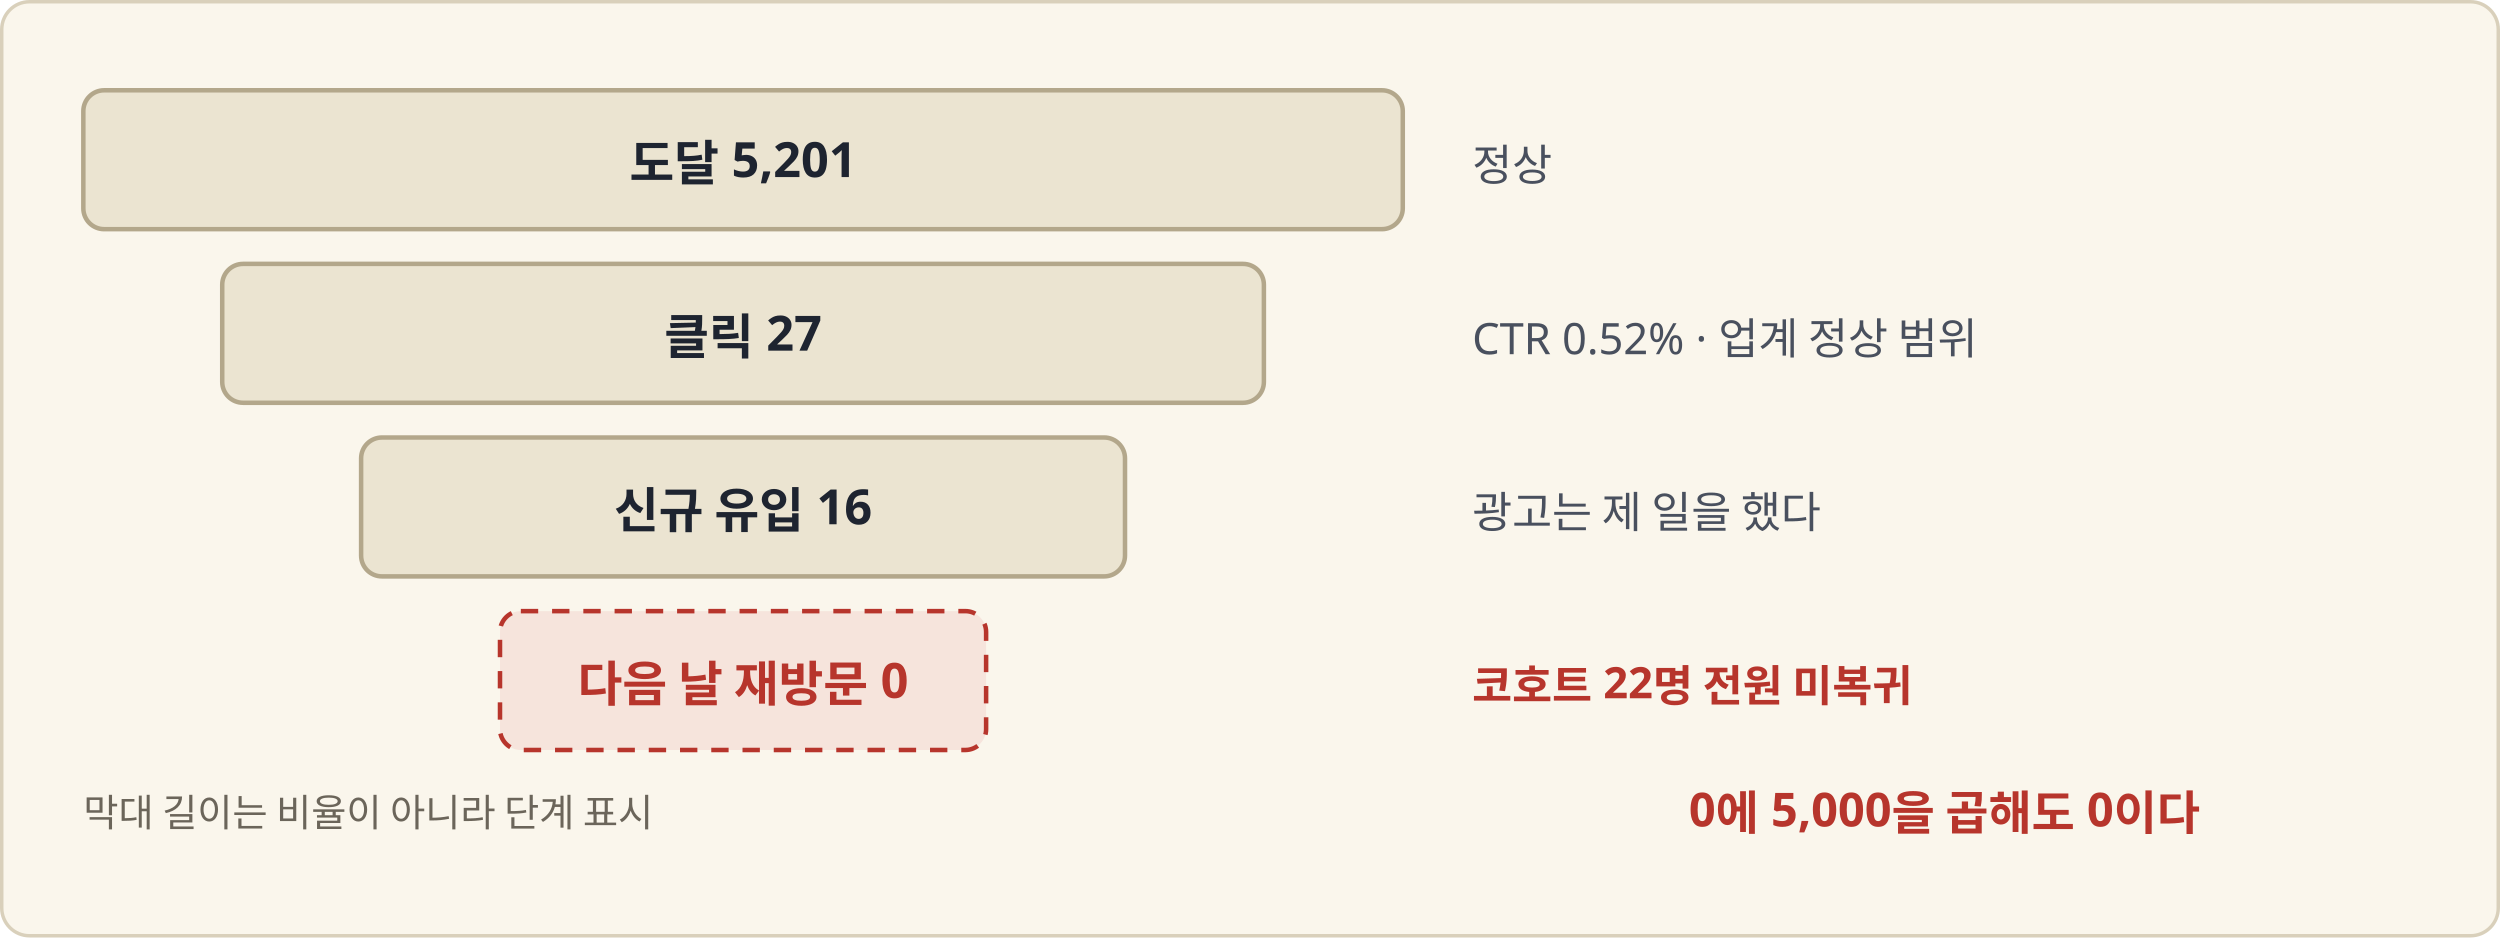
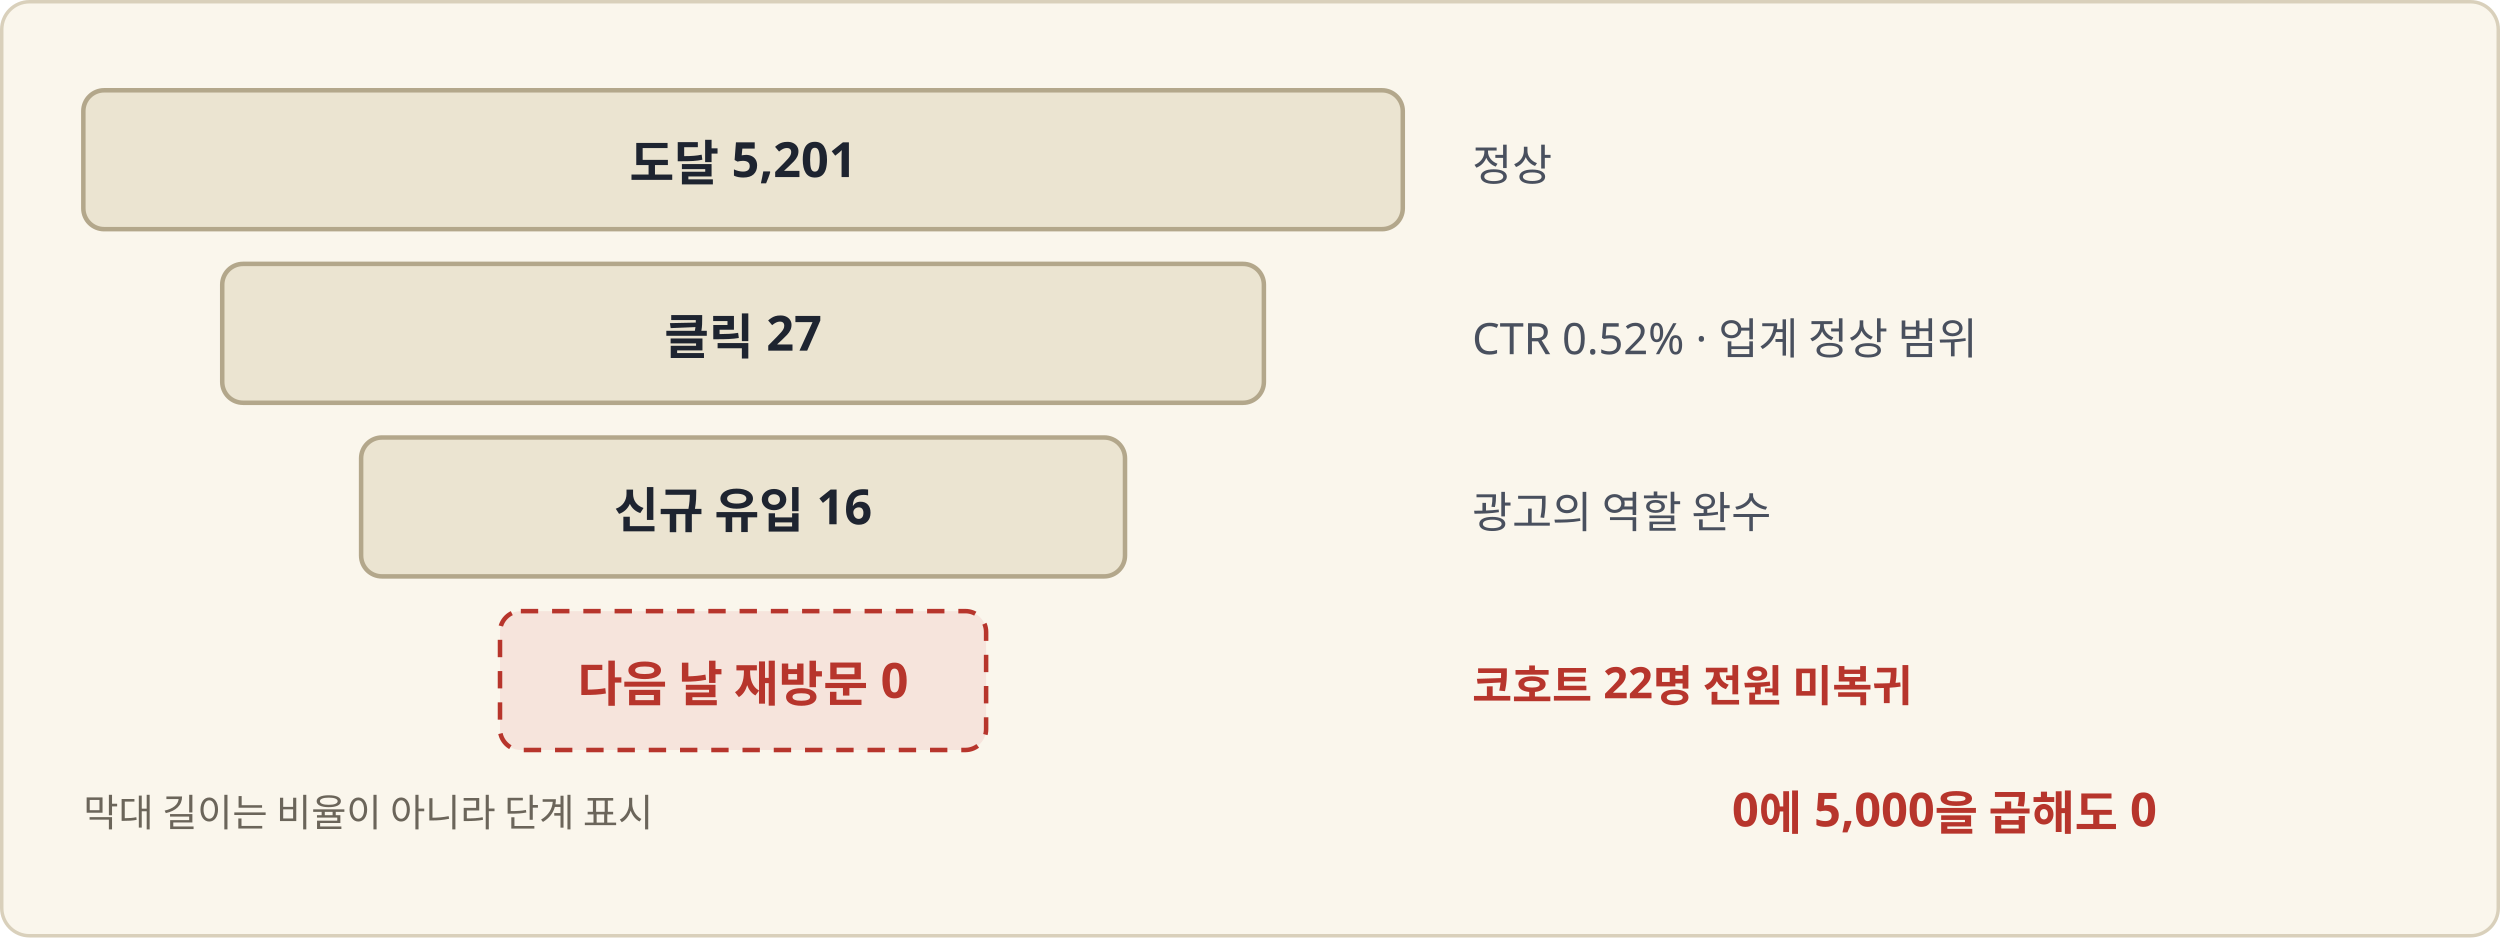
<svg xmlns="http://www.w3.org/2000/svg" viewBox="0 0 720 270" width="720" height="270" role="img" aria-label="유입 깔때기: 광고는 제 일을 했고, 다음 날 돌아온 사람은 0명이었다">
  <defs>
    <marker id="a-ink" viewBox="0 0 10 10" refX="9" refY="5" markerWidth="7" markerHeight="7" orient="auto-start-reverse">
      <path d="M0,0 L10,5 L0,10 z" fill="#1e2430" />
    </marker>
    <marker id="a-seal" viewBox="0 0 10 10" refX="9" refY="5" markerWidth="7" markerHeight="7" orient="auto-start-reverse">
      <path d="M0,0 L10,5 L0,10 z" fill="#b7352c" />
    </marker>
    <marker id="a-live" viewBox="0 0 10 10" refX="9" refY="5" markerWidth="7" markerHeight="7" orient="auto-start-reverse">
      <path d="M0,0 L10,5 L0,10 z" fill="#276843" />
    </marker>
    <marker id="a-faint" viewBox="0 0 10 10" refX="9" refY="5" markerWidth="7" markerHeight="7" orient="auto-start-reverse">
      <path d="M0,0 L10,5 L0,10 z" fill="#6b655a" />
    </marker>
  </defs>
  <rect x="0.5" y="0.5" width="719" height="269" rx="8" fill="#faf6ec" stroke="#d9d0bb" />
  <rect x="24.0" y="26" width="380" height="40" rx="6" fill="#ebe4d1" stroke="#b3a78b" stroke-width="1.3" />
  <text x="214" y="52.0" font-family="Pretendard, &quot;Apple SD Gothic Neo&quot;, &quot;Malgun Gothic&quot;, &quot;Noto Sans KR&quot;, sans-serif" font-size="14" fill="#1e2430" font-weight="700" text-anchor="middle">도달  5,201</text>
  <text x="424" y="52.0" font-family="Pretendard, &quot;Apple SD Gothic Neo&quot;, &quot;Malgun Gothic&quot;, &quot;Noto Sans KR&quot;, sans-serif" font-size="12.5" fill="#49505e" font-weight="500" text-anchor="start">정상</text>
  <rect x="64.0" y="76" width="300" height="40" rx="6" fill="#ebe4d1" stroke="#b3a78b" stroke-width="1.3" />
  <text x="214" y="102.0" font-family="Pretendard, &quot;Apple SD Gothic Neo&quot;, &quot;Malgun Gothic&quot;, &quot;Noto Sans KR&quot;, sans-serif" font-size="14" fill="#1e2430" font-weight="700" text-anchor="middle">클릭  27</text>
  <text x="424" y="102.0" font-family="Pretendard, &quot;Apple SD Gothic Neo&quot;, &quot;Malgun Gothic&quot;, &quot;Noto Sans KR&quot;, sans-serif" font-size="12.5" fill="#49505e" font-weight="500" text-anchor="start">CTR 0.52% · 업계 정상 범위</text>
  <rect x="104.0" y="126" width="220" height="40" rx="6" fill="#ebe4d1" stroke="#b3a78b" stroke-width="1.3" />
  <text x="214" y="152.0" font-family="Pretendard, &quot;Apple SD Gothic Neo&quot;, &quot;Malgun Gothic&quot;, &quot;Noto Sans KR&quot;, sans-serif" font-size="14" fill="#1e2430" font-weight="700" text-anchor="middle">신규 유입  16</text>
-   <text x="424" y="152.0" font-family="Pretendard, &quot;Apple SD Gothic Neo&quot;, &quot;Malgun Gothic&quot;, &quot;Noto Sans KR&quot;, sans-serif" font-size="12.5" fill="#49505e" font-weight="500" text-anchor="start">광고는 제 일을 했다</text>
+   <text x="424" y="152.0" font-family="Pretendard, &quot;Apple SD Gothic Neo&quot;, &quot;Malgun Gothic&quot;, &quot;Noto Sans KR&quot;, sans-serif" font-size="12.5" fill="#49505e" font-weight="500" text-anchor="start">광고의 역할 완수</text>
  <rect x="144.0" y="176" width="140" height="40" rx="6" fill="#f6e4dc" stroke="#b7352c" stroke-width="1.3" stroke-dasharray="5 4" />
  <text x="214" y="202.0" font-family="Pretendard, &quot;Apple SD Gothic Neo&quot;, &quot;Malgun Gothic&quot;, &quot;Noto Sans KR&quot;, sans-serif" font-size="14" fill="#b7352c" font-weight="700" text-anchor="middle">다음 날 재방문  0</text>
  <text x="424" y="202.0" font-family="Pretendard, &quot;Apple SD Gothic Neo&quot;, &quot;Malgun Gothic&quot;, &quot;Noto Sans KR&quot;, sans-serif" font-size="12.5" fill="#b7352c" font-weight="600" text-anchor="start">코호트 22명 전원 미복귀</text>
  <text x="24" y="238.0" font-family="Pretendard, &quot;Apple SD Gothic Neo&quot;, &quot;Malgun Gothic&quot;, &quot;Noto Sans KR&quot;, sans-serif" font-size="11" fill="#6b655a" font-weight="500" text-anchor="start">막대 길이는 비율이 아니라 단계 표시</text>
-   <text x="560" y="238.0" font-family="Pretendard, &quot;Apple SD Gothic Neo&quot;, &quot;Malgun Gothic&quot;, &quot;Noto Sans KR&quot;, sans-serif" font-size="13.5" fill="#b7352c" font-weight="700" text-anchor="middle">0에 5,000을 곱해도 0이다</text>
+   <text x="560" y="238.0" font-family="Pretendard, &quot;Apple SD Gothic Neo&quot;, &quot;Malgun Gothic&quot;, &quot;Noto Sans KR&quot;, sans-serif" font-size="13.5" fill="#b7352c" font-weight="700" text-anchor="middle">0에 5,000을 곱해도 0</text>
</svg>
